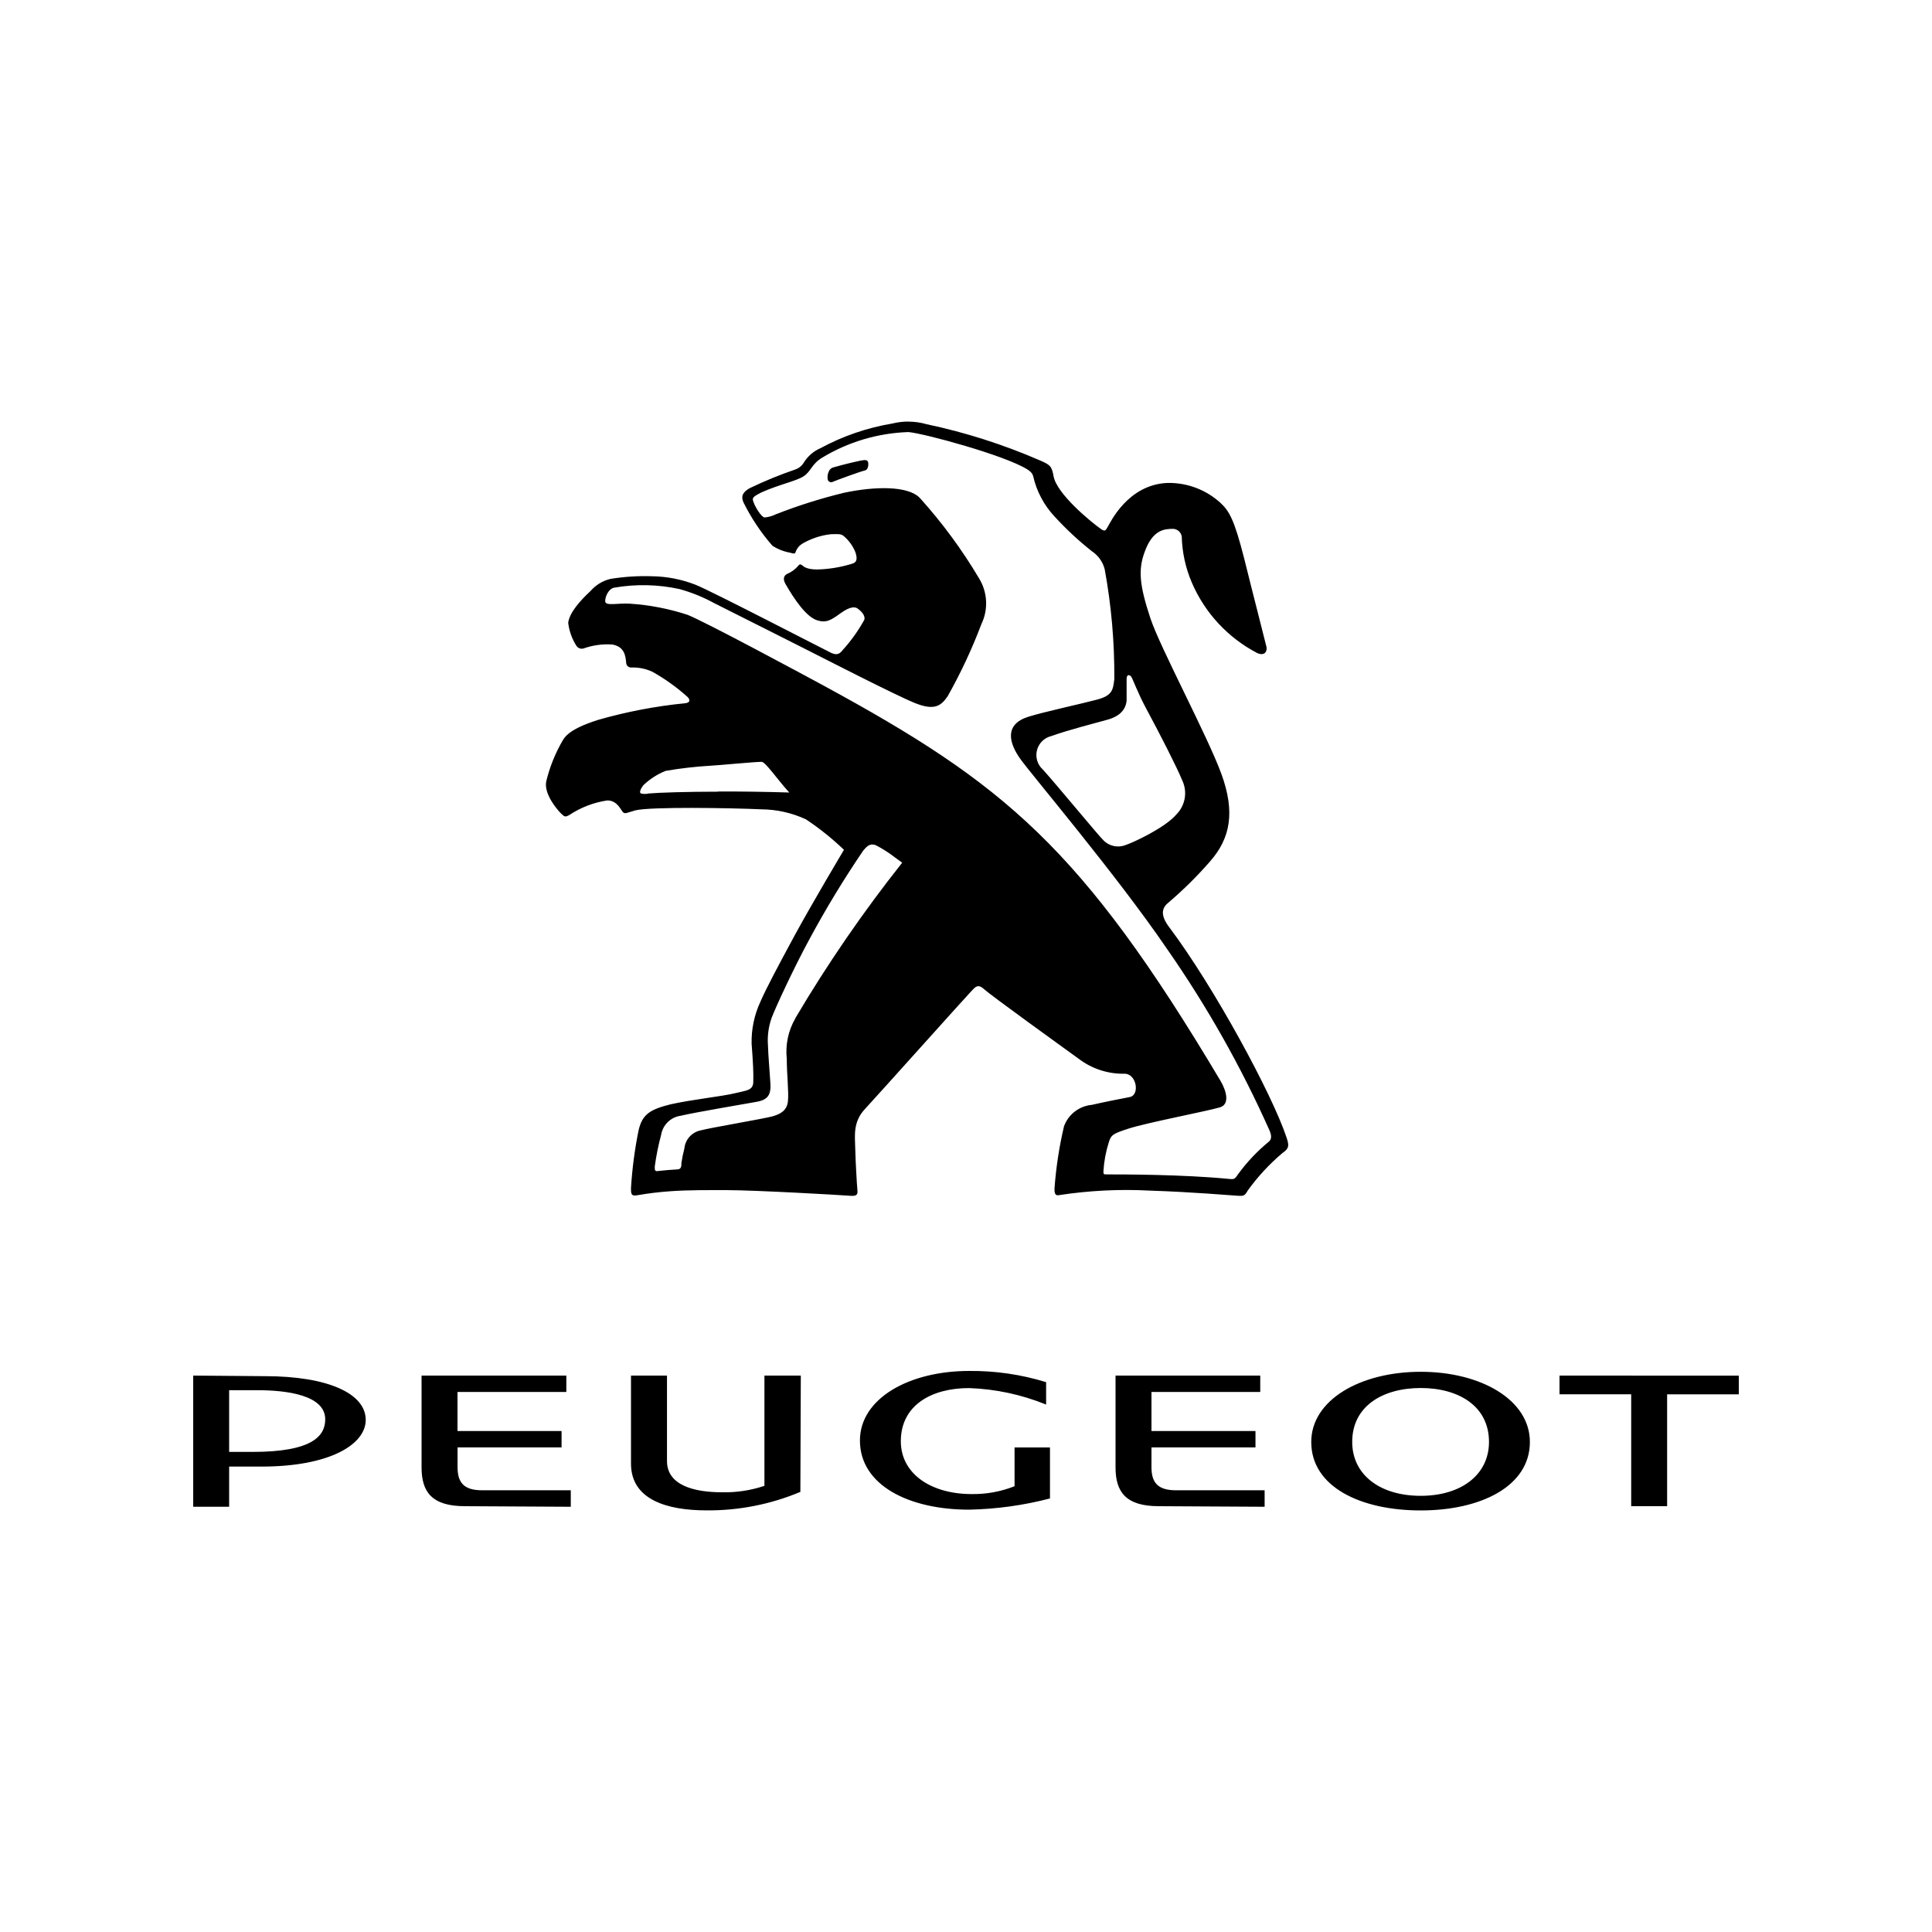
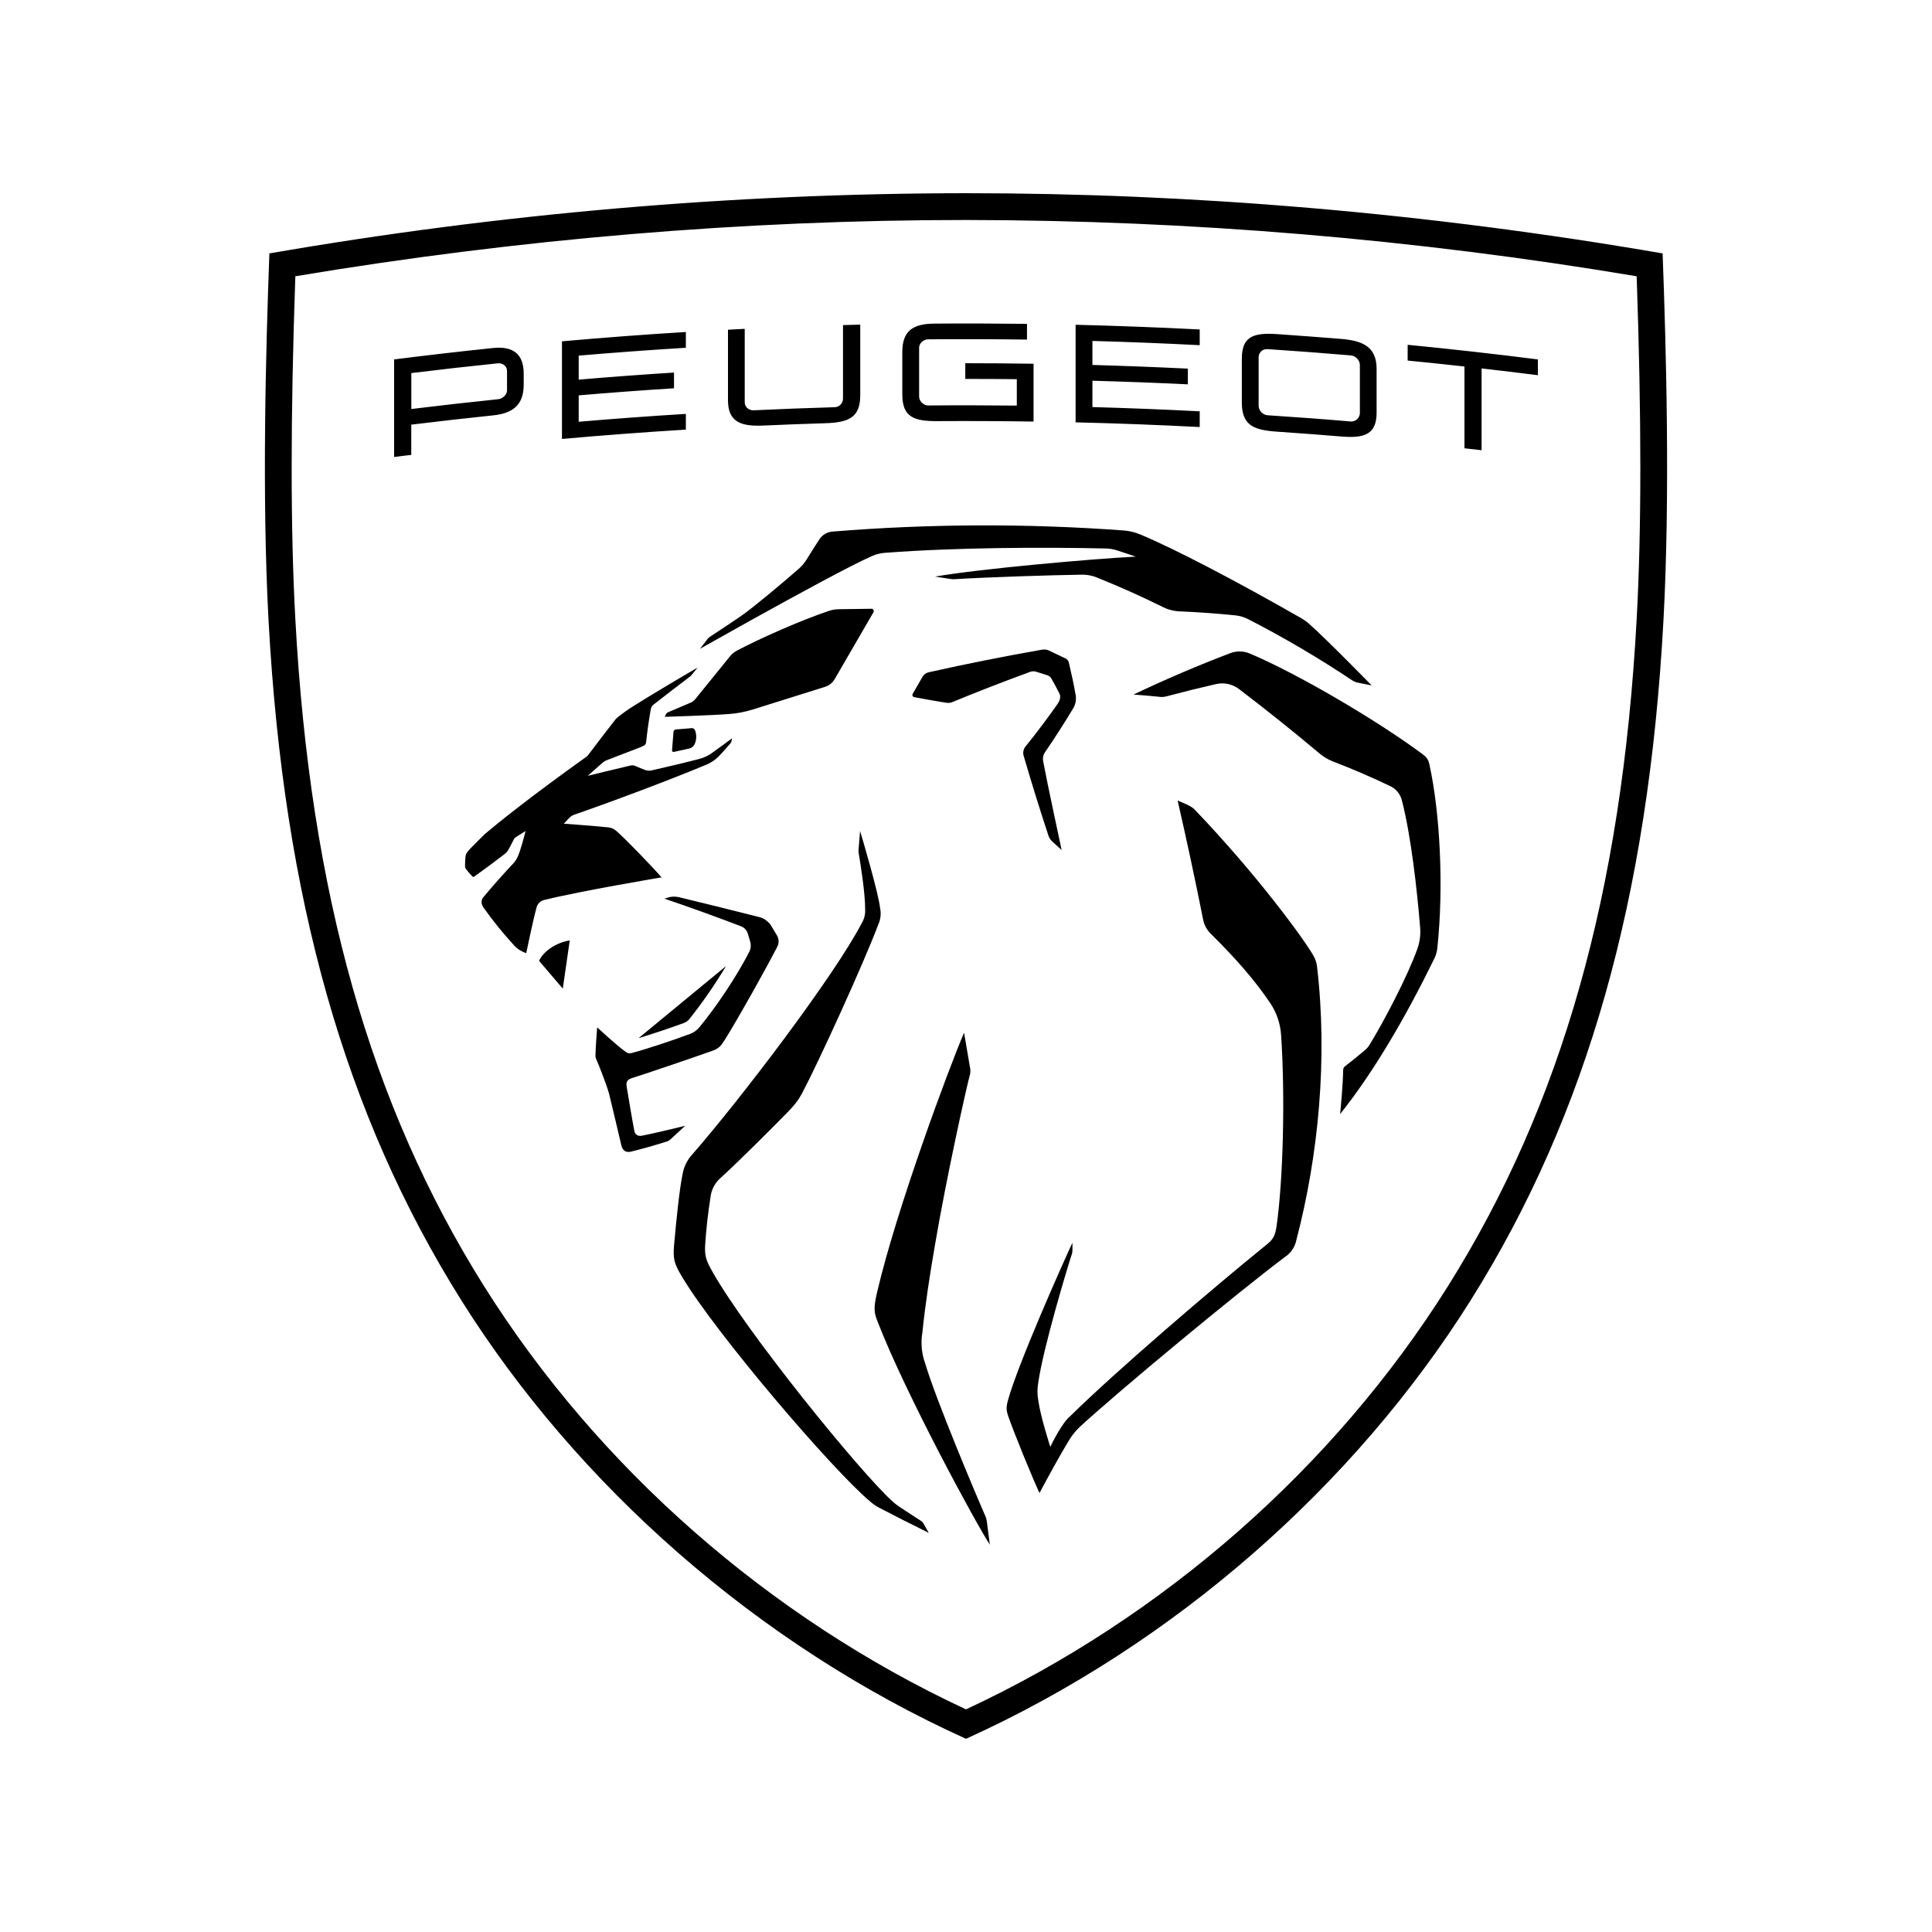
<svg xmlns="http://www.w3.org/2000/svg" width="100%" height="100%" viewBox="-3 -3 30 30">
-   <path d="M11.108 3.546a1.023 1.023 0 00-.25.03 3.586 3.586 0 00-1.119.384.569.569 0 00-.257.222.249.249 0 01-.132.108 6.306 6.306 0 00-.708.29c-.094.054-.144.112-.098.22a3.13 3.13 0 00.45.674.743.743 0 00.274.108c.04.01.068.023.082 0a.256.256 0 01.1-.135 1.122 1.122 0 01.454-.152c.09 0 .145-.01.19.023a.64.64 0 01.19.26c.036.114.013.156-.051.175a2.002 2.002 0 01-.475.087c-.219.017-.281-.044-.297-.058-.016-.014-.04-.031-.063 0a.457.457 0 01-.174.129c-.049.023-.074.075-.027.157.139.241.323.513.495.565.136.042.209 0 .362-.112.153-.11.226-.099.264-.071.039.028.124.1.103.174a2.48 2.48 0 01-.334.468c-.044.057-.085.087-.174.049-.116-.056-1.875-.967-2.11-1.06a1.927 1.927 0 00-.676-.133 3.336 3.336 0 00-.647.041.588.588 0 00-.31.188c-.16.148-.328.336-.347.494a.852.852 0 00.128.358.1.1 0 00.105.042 1.108 1.108 0 01.452-.063c.188.033.207.174.216.294a.077.077 0 00.08.063.718.718 0 01.326.066 3.023 3.023 0 01.548.393c.042.045.039.087-.04.096a7.61 7.61 0 00-1.353.259c-.21.068-.457.162-.544.313a2.357 2.357 0 00-.26.645c-.036.197.175.44.23.494.056.054.065.06.13.024a1.457 1.457 0 01.589-.226c.144 0 .201.127.236.174.035.047.068.016.197-.019.23-.06 1.506-.038 1.956-.017a1.677 1.677 0 01.696.156 4.278 4.278 0 01.59.473s-.505.847-.776 1.348c-.25.463-.435.81-.522 1.012a1.466 1.466 0 00-.136.65c.023.301.03.456.026.594-.003.137-.114.132-.273.173-.219.054-.655.096-1.008.174-.322.08-.442.155-.5.404a6.513 6.513 0 00-.118.896c0 .09 0 .134.108.111a4.951 4.951 0 01.496-.06c.297-.022.62-.017.87-.018.459 0 1.813.078 1.912.087.1.008.14 0 .13-.084-.01-.108-.029-.448-.034-.65-.005-.202-.036-.41.148-.609.184-.198 1.565-1.74 1.64-1.817.075-.079.111-.14.214-.046.102.094 1.24.915 1.471 1.082a1.14 1.14 0 00.71.23c.186 0 .24.33.08.362-.16.03-.414.081-.588.121a.511.511 0 00-.433.332 6.155 6.155 0 00-.148.97c0 .048 0 .116.07.1a6.915 6.915 0 011.42-.07c.646.021 1.271.075 1.36.08.089.005.105 0 .152-.083a3.237 3.237 0 01.537-.58c.104-.072.108-.114.063-.246-.221-.663-1.118-2.327-1.823-3.265-.153-.203-.095-.309-.014-.375a6.043 6.043 0 00.654-.647c.313-.358.388-.763.174-1.351-.214-.588-.95-1.96-1.103-2.418-.173-.522-.193-.762-.086-1.043.125-.338.305-.348.443-.348a.144.144 0 01.129.115 1.943 1.943 0 00.156.718 2.224 2.224 0 001.017 1.096c.13.055.154-.046.143-.095-.01-.048-.207-.81-.348-1.38-.153-.6-.23-.729-.365-.856a1.186 1.186 0 00-.823-.311c-.619.024-.892.622-.927.678-.034.056-.04.083-.104.04-.174-.123-.695-.555-.74-.826-.028-.158-.056-.174-.216-.244a9.176 9.176 0 00-1.755-.56 1.023 1.023 0 00-.28-.04zm-.002.163c.254.023 1.49.36 1.84.576a.271.271 0 01.052.038.143.143 0 01.046.075 1.35 1.35 0 00.33.621 4.911 4.911 0 00.58.54.477.477 0 01.2.282 9.089 9.089 0 01.149 1.705c-.02.174-.035.255-.27.318-.235.063-.824.19-1.066.266-.372.118-.303.402-.124.654.18.252 1.503 1.812 2.282 2.956a17.097 17.097 0 011.588 2.814c.012.032.057.126-.017.178l.006-.004a2.74 2.74 0 00-.474.501c-.056.082-.06.085-.146.077-.718-.07-1.649-.07-1.913-.07-.047 0-.03-.028-.035-.05a1.85 1.85 0 01.083-.447c.035-.117.067-.136.301-.212.279-.092 1.204-.268 1.425-.332.153-.046.106-.246.01-.41-2.162-3.632-3.362-4.615-6.162-6.138-.368-.199-1.824-.983-2.114-1.1a3.652 3.652 0 00-.893-.173c-.174-.013-.38.04-.386-.033-.005-.073.052-.202.141-.216a2.64 2.64 0 011.012.022 2.523 2.523 0 01.538.218c.535.268 1.243.626 1.412.711.249.125 1.391.713 1.704.84.313.127.412.038.511-.106a8.146 8.146 0 00.522-1.116.743.743 0 00-.035-.713 7.826 7.826 0 00-.918-1.247c-.182-.193-.696-.185-1.18-.082a8.198 8.198 0 00-1.058.334.483.483 0 01-.174.049c-.05 0-.15-.174-.163-.216-.037-.085-.037-.097.116-.174.275-.123.537-.174.652-.249.115-.074.122-.187.286-.288a2.765 2.765 0 011.342-.399zm-.664.436c-.022-.003-.05.003-.082.008a6.301 6.301 0 00-.417.104.104.104 0 00-.07.056.209.209 0 00-.02.134.056.056 0 00.083.033c.062-.027.428-.16.492-.174a.06.06 0 00.044-.038.174.174 0 00.01-.08c-.004-.03-.019-.04-.04-.043zm4.078 3.339c.014-.003.032.006.045.023.026.035.096.242.238.505.213.396.467.892.555 1.106a.466.466 0 01-.085.522c-.174.21-.67.44-.79.48a.317.317 0 01-.347-.07c-.08-.076-.733-.87-.941-1.099a.303.303 0 01.132-.522c.261-.095.717-.21.857-.25.199-.052.298-.157.31-.303V7.54c0-.035.011-.052.026-.055zM8.826 8.829c.063.004.247.278.43.477A34.73 34.73 0 008.15 9.29v.003c-.473 0-.92.014-1.075.028a.26.26 0 01-.123 0c-.031-.017 0-.078.036-.126a1.075 1.075 0 01.348-.225 6.297 6.297 0 01.696-.08c.052 0 .73-.064.793-.06zm1.714 1.284c.016 0 .034.003.055.009a1.913 1.913 0 01.295.187l.119.087a21.489 21.489 0 00-1.66 2.416v.003a1.033 1.033 0 00-.132.627c0 .234.033.521.018.659-.016.137-.103.194-.238.233-.136.038-.943.173-1.12.219a.318.318 0 00-.25.28 2.087 2.087 0 00-.046.226c0 .045 0 .095-.058.099a5.529 5.529 0 00-.292.024c-.057.01-.066 0-.064-.068a3.929 3.929 0 01.099-.492.358.358 0 01.306-.297c.202-.049 1.021-.188 1.176-.216.174-.03.226-.11.215-.283-.01-.174-.034-.437-.038-.593a1.043 1.043 0 01.056-.425c.056-.153.348-.784.591-1.23a15.652 15.652 0 01.832-1.37c.05-.06.086-.092.136-.095zm1.509 8.175c-.934 0-1.696.428-1.696 1.08 0 .696.762 1.074 1.696 1.074a5.414 5.414 0 001.255-.174v-.792h-.55v.602a1.74 1.74 0 01-.664.122c-.636 0-1.102-.317-1.102-.82 0-.561.478-.826 1.06-.826a3.494 3.494 0 011.196.256v-.348a3.927 3.927 0 00-1.195-.174zm7.012.013c-.936 0-1.7.436-1.7 1.09 0 .696.764 1.063 1.7 1.063.935 0 1.695-.376 1.695-1.063 0-.654-.76-1.09-1.695-1.09zM0 18.36v2.037h.558v-.624h.501c1.071 0 1.62-.348 1.62-.725 0-.41-.588-.679-1.566-.679zm3.546 0v1.425c0 .38.158.603.673.603l1.644.009v-.256H4.485c-.296 0-.38-.134-.38-.36v-.306H5.72v-.254H4.104v-.607h1.69v-.254zm3.252 0v1.367c0 .56.558.726 1.174.726a3.687 3.687 0 001.456-.287l.007-1.806H8.87v1.712a1.934 1.934 0 01-.66.1c-.429 0-.853-.107-.853-.485V18.36zm7.524 0v1.425c0 .38.158.603.671.603l1.644.009v-.256H15.26c-.296 0-.38-.134-.38-.36v-.306h1.615v-.254H14.88v-.607h1.689v-.254zm6.894 0v.29h1.113v1.738h.558v-1.737H24v-.29zm-2.155.193c.588 0 1.06.28 1.06.837 0 .508-.429.837-1.06.837-.637 0-1.064-.33-1.064-.837 0-.557.476-.837 1.064-.837zm-18.503.034h.44c.454 0 1.052.076 1.052.452 0 .255-.194.506-1.125.506H.558z" />
+   <path d="M12 0c3.5 0 7.13.299 10.817.935.055 1.478.118 3.762.013 5.7-.235 4.322-1.186 7.676-2.994 10.557C18.032 20.064 15.241 22.533 12 24c-3.242-1.467-6.033-3.936-7.836-6.808-1.808-2.88-2.759-6.235-2.994-10.557-.105-1.938-.042-4.222.013-5.7A63.714 63.714 0 0112 0zm0 .416C8.55.416 5.05.71 1.586 1.29c-.076 2.192-.076 3.936 0 5.324.23 4.248 1.162 7.54 2.93 10.357 1.77 2.818 4.422 5.146 7.484 6.572 3.062-1.426 5.715-3.754 7.484-6.572 1.769-2.818 2.7-6.11 2.93-10.357.076-1.388.076-3.132 0-5.324A63.332 63.332 0 0012 .416zm-.03 12.62l.089.522a.268.268 0 01-.003.15c-.048.169-.363 1.59-.538 2.625-.083.477-.154.95-.195 1.355a.95.95 0 00.045.489c.172.577.808 2.083.93 2.358a.329.329 0 01.026.095l.046.355c-.204-.308-1.312-2.345-1.747-3.474-.051-.133-.06-.198-.004-.443.302-1.296 1.121-3.499 1.351-4.032zm-1.615-3.132c.03.092.29.98.31 1.192a.409.409 0 01-.028.262c-.228.606-.916 2.113-1.181 2.616-.06.11-.115.183-.226.296-.253.258-.739.746-1.039 1.019a.471.471 0 00-.16.312 8.009 8.009 0 00-.082.74c-.008.16.017.235.107.394.529.945 2.296 3.12 2.8 3.576a.992.992 0 00.14.106c.074.05.315.206.315.206a.085.085 0 01.024.026l.088.154a37.57 37.57 0 01-.775-.393.753.753 0 01-.125-.085c-.59-.49-2.396-2.606-2.927-3.49-.133-.22-.146-.291-.129-.5.034-.389.085-.878.13-1.092a.604.604 0 01.155-.32c.754-.864 2.206-2.773 2.63-3.59a.371.371 0 00.052-.212c.002-.253-.078-.745-.1-.87a.238.238 0 01-.002-.059l.023-.288zm4.93-.474c.082.037.214.08.274.15.937.978 1.686 1.993 1.836 2.26a.43.43 0 01.055.162c.169 1.427.024 2.938-.32 4.253a.409.409 0 01-.18.265c-.76.572-2.569 2.072-3.176 2.63a.996.996 0 00-.171.209c-.153.25-.342.601-.462.825-.124-.27-.393-.928-.485-1.193-.03-.087-.036-.133-.004-.249.15-.55.862-2.153 1-2.443-.001.037.007.134-.007.17-.063.189-.445 1.452-.523 2a.764.764 0 000 .274c.034.255.187.724.187.724.017-.041.189-.383.309-.477.709-.698 2.197-1.973 3.05-2.664.096-.077.131-.13.153-.277.105-.725.136-2.027.072-2.975a1.012 1.012 0 00-.17-.5c-.232-.342-.508-.665-.927-1.08a.415.415 0 01-.115-.22 64.858 64.858 0 00-.395-1.844zm-7.92 1.509a.33.33 0 01.18-.007c.267.064.832.203 1.26.312.06.016.134.072.166.125l.093.155a.182.182 0 01.006.177 21.795 21.795 0 01-.306.565l-.088.158c-.163.29-.326.57-.418.717-.06.097-.094.14-.202.178-.42.148-.943.325-1.253.425-.063.021-.085.06-.072.13.022.128.093.564.12.69.01.047.048.085.118.071.183-.034.671-.154.671-.154l-.23.212a.146.146 0 01-.054.032 8.825 8.825 0 01-.56.158c-.078.017-.128-.014-.149-.103 0 0-.138-.59-.188-.791a1.552 1.552 0 00-.026-.087 7.384 7.384 0 00-.178-.464.108.108 0 01-.009-.044c.002-.137.027-.442.027-.442s.299.28.444.382c.032.023.052.028.092.017.198-.05.655-.202.906-.296a.347.347 0 00.146-.105c.26-.313.585-.8.773-1.169a.22.22 0 00.014-.163l-.04-.133a.173.173 0 00-.091-.098 34.025 34.025 0 00-1.2-.433l.049-.015zm8.742-3.798a.407.407 0 01.3.007c.74.311 1.986 1.044 2.679 1.56.067.05.093.084.11.164.163.74.225 1.885.123 2.848a.482.482 0 01-.057.185c-.44.898-.933 1.743-1.453 2.395.008-.08.045-.461.047-.683a.076.076 0 01.03-.06 9.058 9.058 0 00.305-.247.35.35 0 00.075-.086c.212-.343.59-1.06.743-1.491a.787.787 0 00.043-.328c-.049-.602-.143-1.434-.284-1.978a.334.334 0 00-.17-.215 11.79 11.79 0 00-.9-.388.763.763 0 01-.207-.123 33.14 33.14 0 00-1.255-1.004.43.43 0 00-.352-.075 21.5 21.5 0 00-.752.186.312.312 0 01-.149.01c-.1-.011-.3-.027-.382-.033a20.448 20.448 0 011.506-.644zm-7.833 4.86a7.71 7.71 0 01-.569.823.199.199 0 01-.083.06 14.149 14.149 0 01-.707.237l1.359-1.12zm-2.427-.398l-.108.748-.369-.432c.068-.146.264-.283.477-.316zm-.686-1.699l-.133.084c-.034.021-.043.03-.057.06a2.697 2.697 0 01-.085.161.234.234 0 01-.047.05 16.611 16.611 0 01-.477.354c-.009.006-.02.004-.028-.004a1.706 1.706 0 01-.098-.114.082.082 0 01-.015-.049 2.033 2.033 0 01.006-.133c.004-.051.018-.075.08-.14.07-.072.145-.147.225-.225.194-.164.686-.563 1.564-1.19a.193.193 0 00.044-.043c.092-.124.354-.464.418-.545a.193.193 0 01.031-.03 2.485 2.485 0 01.26-.184c.244-.154.718-.436.983-.59l-.1.124-.018.016a42.288 42.288 0 00-.562.432.113.113 0 00-.047.078 6.86 6.86 0 00-.071.5c-.003.04-.02.058-.06.075-.173.07-.378.144-.544.21a.217.217 0 00-.066.036c-.017.013-.237.21-.237.21s.479-.118.655-.158a.123.123 0 01.098.011c.037.017.097.041.129.053a.19.19 0 00.129.005c.198-.044.53-.123.708-.17a.593.593 0 00.22-.103c.085-.059.3-.22.3-.22l-.007.044a.06.06 0 01-.016.032 3.986 3.986 0 01-.158.178.617.617 0 01-.249.168c-.503.21-1.363.536-2.009.76a.198.198 0 00-.092.058l-.08.085s.527.039.688.057a.22.22 0 01.129.057c.132.114.569.565.7.72 0 0-1.243.208-1.819.35a.16.16 0 00-.122.12c-.048.168-.16.707-.16.707s-.04-.013-.096-.045a.388.388 0 01-.1-.085 5.752 5.752 0 01-.468-.58c-.031-.047-.044-.107-.005-.155.117-.144.351-.406.48-.541a.34.34 0 00.05-.077c.05-.103.104-.317.129-.413zm8.021-2.816a.18.18 0 01.109.015l.256.122a.093.093 0 01.05.063c.035.147.078.341.106.507a.3.3 0 01-.036.2 13.59 13.59 0 01-.446.694.182.182 0 00-.022.136c.056.306.286 1.374.286 1.374l-.145-.132a.21.21 0 01-.06-.092 36.992 36.992 0 01-.385-1.24.159.159 0 01.03-.145c.151-.184.372-.478.5-.664.036-.053.048-.11.027-.154a4.614 4.614 0 00-.127-.237.106.106 0 00-.06-.049l-.174-.055a.145.145 0 00-.093.001c-.379.138-.889.336-1.2.466-.047.019-.065.02-.12.012-.09-.013-.354-.06-.483-.085a.034.034 0 01-.023-.05l.153-.266a.147.147 0 01.096-.07 38.651 38.651 0 011.761-.351zM7.737 8.306a.054.054 0 01.055.033.279.279 0 01-.008.221.121.121 0 01-.076.062l-.246.054a.023.023 0 01-.027-.023l.023-.29a.04.04 0 01.036-.036l.243-.02zm2.794-1.854a.037.037 0 01.032.055L9.964 7.54a.264.264 0 01-.155.126l-1.122.352a1.65 1.65 0 01-.377.07c-.249.02-.988.043-.988.043l.016-.035a.074.074 0 01.038-.037l.35-.149a.169.169 0 00.067-.05l.54-.666a.361.361 0 01.107-.09c.357-.189.992-.471 1.437-.62a.508.508 0 01.142-.024l.512-.007zm-.6-1.198a29.29 29.29 0 014.517-.017.837.837 0 01.263.064c.525.22 1.456.704 2.491 1.296a.776.776 0 01.128.092c.274.242.969.954.969.954l-.217-.043a.228.228 0 01-.084-.035 16.556 16.556 0 00-1.615-.95.592.592 0 00-.203-.06 14.69 14.69 0 00-.844-.061.652.652 0 01-.303-.08 14.314 14.314 0 00-.985-.44.612.612 0 00-.273-.05c-.441.006-1.446.038-1.959.07a.244.244 0 01-.052-.003l-.244-.038c.693-.12 2.407-.273 3.117-.31l-.289-.096a.596.596 0 00-.173-.03c-.97-.022-2.303-.018-3.432.067a.61.61 0 00-.202.05c-.323.142-1.11.57-1.9 1.008l-.772.433.117-.152a.136.136 0 01.045-.04c.102-.068.41-.268.534-.359.238-.179.613-.495.837-.691a.668.668 0 00.128-.153c.073-.117.152-.244.2-.315a.266.266 0 01.2-.111zm-5.276-2.85c.306-.032.477.087.477.398v.171c0 .317-.171.446-.477.477a71.255 71.255 0 00-1.269.144v.47c-.089.01-.177.02-.266.032V2.581a70.662 70.662 0 011.535-.177zm14.203-.05a71.245 71.245 0 012.022.227v.245a68.767 68.767 0 00-.874-.105v1.27a94.038 94.038 0 00-.266-.03v-1.27a68.332 68.332 0 00-.882-.092v-.244zM7.65 2.157V2.4a71.853 71.853 0 00-1.664.122v.373a68.573 68.573 0 011.48-.11v.244a70.54 70.54 0 00-1.48.11v.41a69.7 69.7 0 011.664-.122v.244a70.938 70.938 0 00-1.924.145V2.3a70.535 70.535 0 011.924-.145zm8.633.415c0-.34.168-.41.548-.384.333.023.665.048.998.075.33.028.547.12.547.467v.676c0 .34-.188.402-.547.372a72.552 72.552 0 00-.998-.075c-.363-.025-.548-.095-.548-.455v-.676zm-2.581-.529c.642.016 1.285.04 1.927.073v.244a70.737 70.737 0 00-1.666-.066v.373c.494.014.988.033 1.482.057v.244a70.44 70.44 0 00-1.482-.056v.409a69.156 69.156 0 011.666.066v.244a71.29 71.29 0 00-1.927-.073V2.042zm-3.344-.001v1.096c0 .347-.182.423-.549.434a68.029 68.029 0 00-.957.036c-.34.015-.548-.05-.548-.393V2.12l.26-.014v1.142c0 .07.06.126.14.123a70.12 70.12 0 011.254-.048.132.132 0 00.132-.132V2.048l.268-.007zm6.324.38a.125.125 0 00-.138.13V3.3c0 .07.06.142.138.148.432.028.864.06 1.296.097a.134.134 0 00.138-.126v-.75c0-.079-.07-.144-.138-.15a70.186 70.186 0 00-1.296-.098zm-5.172-.397c.48-.004.958-.002 1.437.004v.244a72.147 72.147 0 00-1.536-.004c-.07.001-.139.061-.139.13v.76c0 .069.07.138.139.137.46-.004.918-.003 1.378.002v-.41a66.592 66.592 0 00-.8-.004V2.64c.354 0 .707.003 1.06.008v.898a71.123 71.123 0 00-1.49-.007c-.363.003-.548-.06-.548-.413v-.66c0-.33.166-.439.5-.441zm-6.754.616h-.021a70.229 70.229 0 00-1.348.152v.558a71.034 71.034 0 011.348-.152c.069-.007.138-.07.138-.136v-.307c0-.07-.07-.122-.138-.115h.02z" />
</svg>
